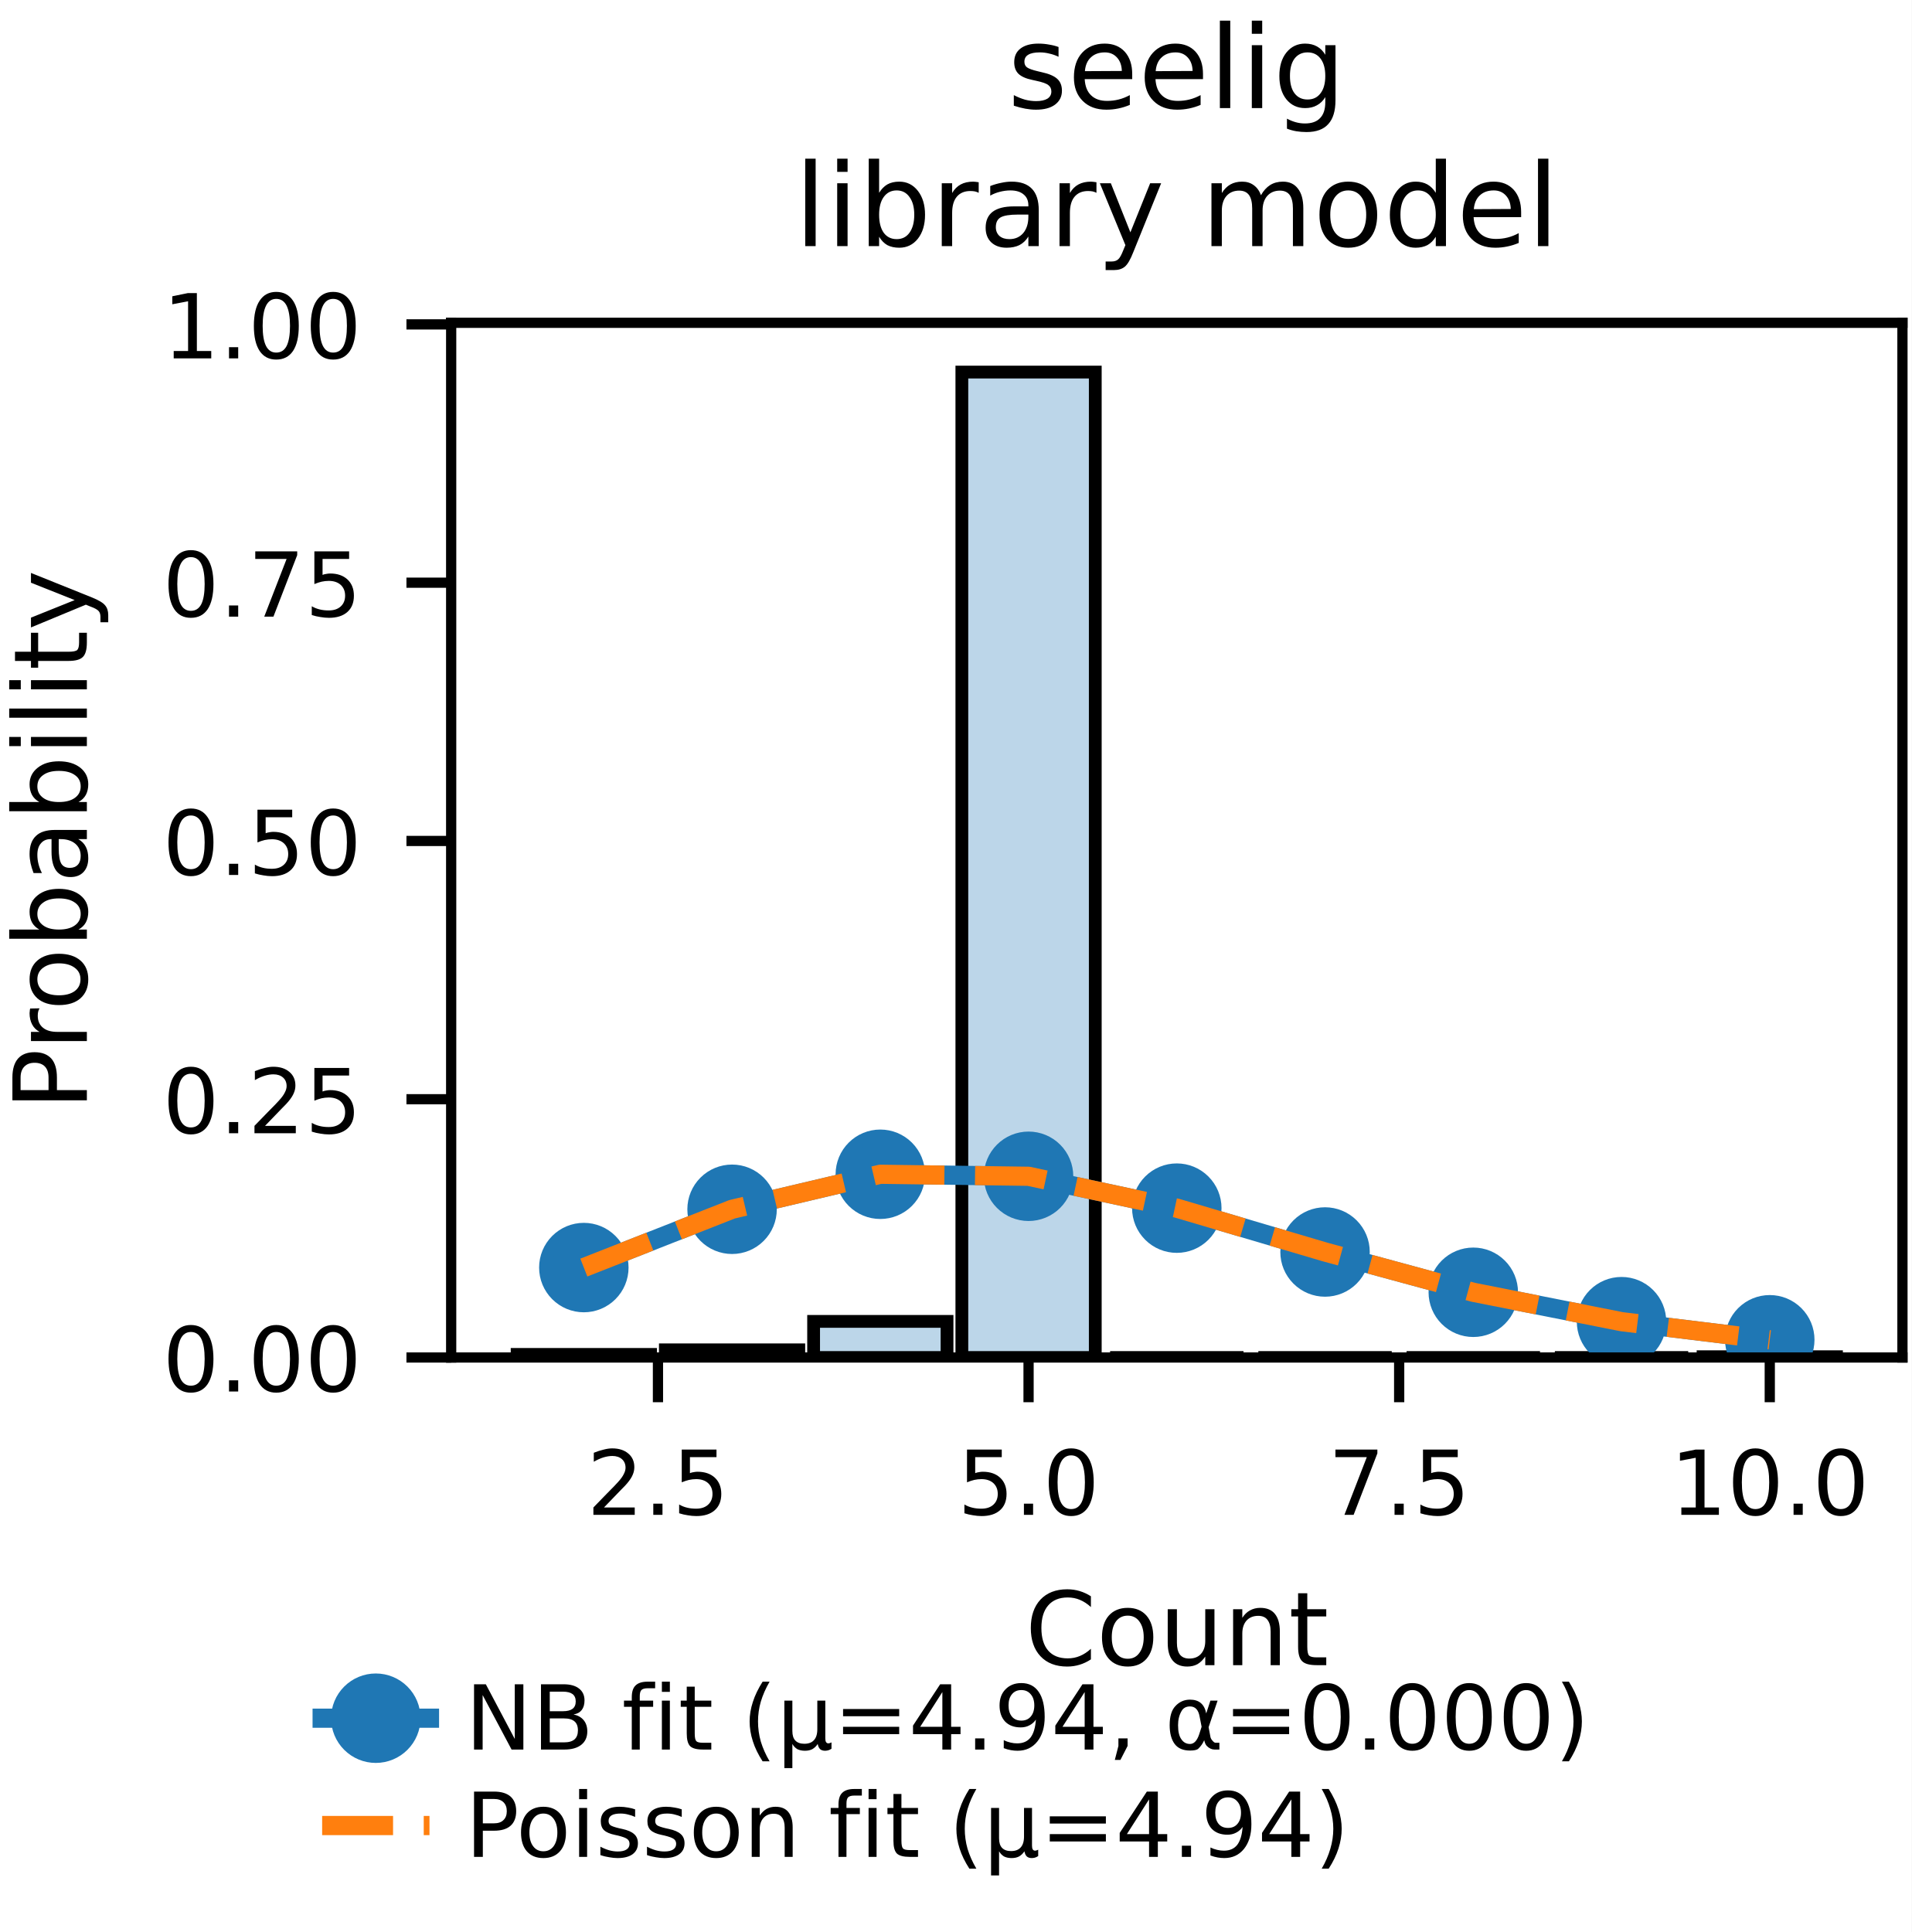
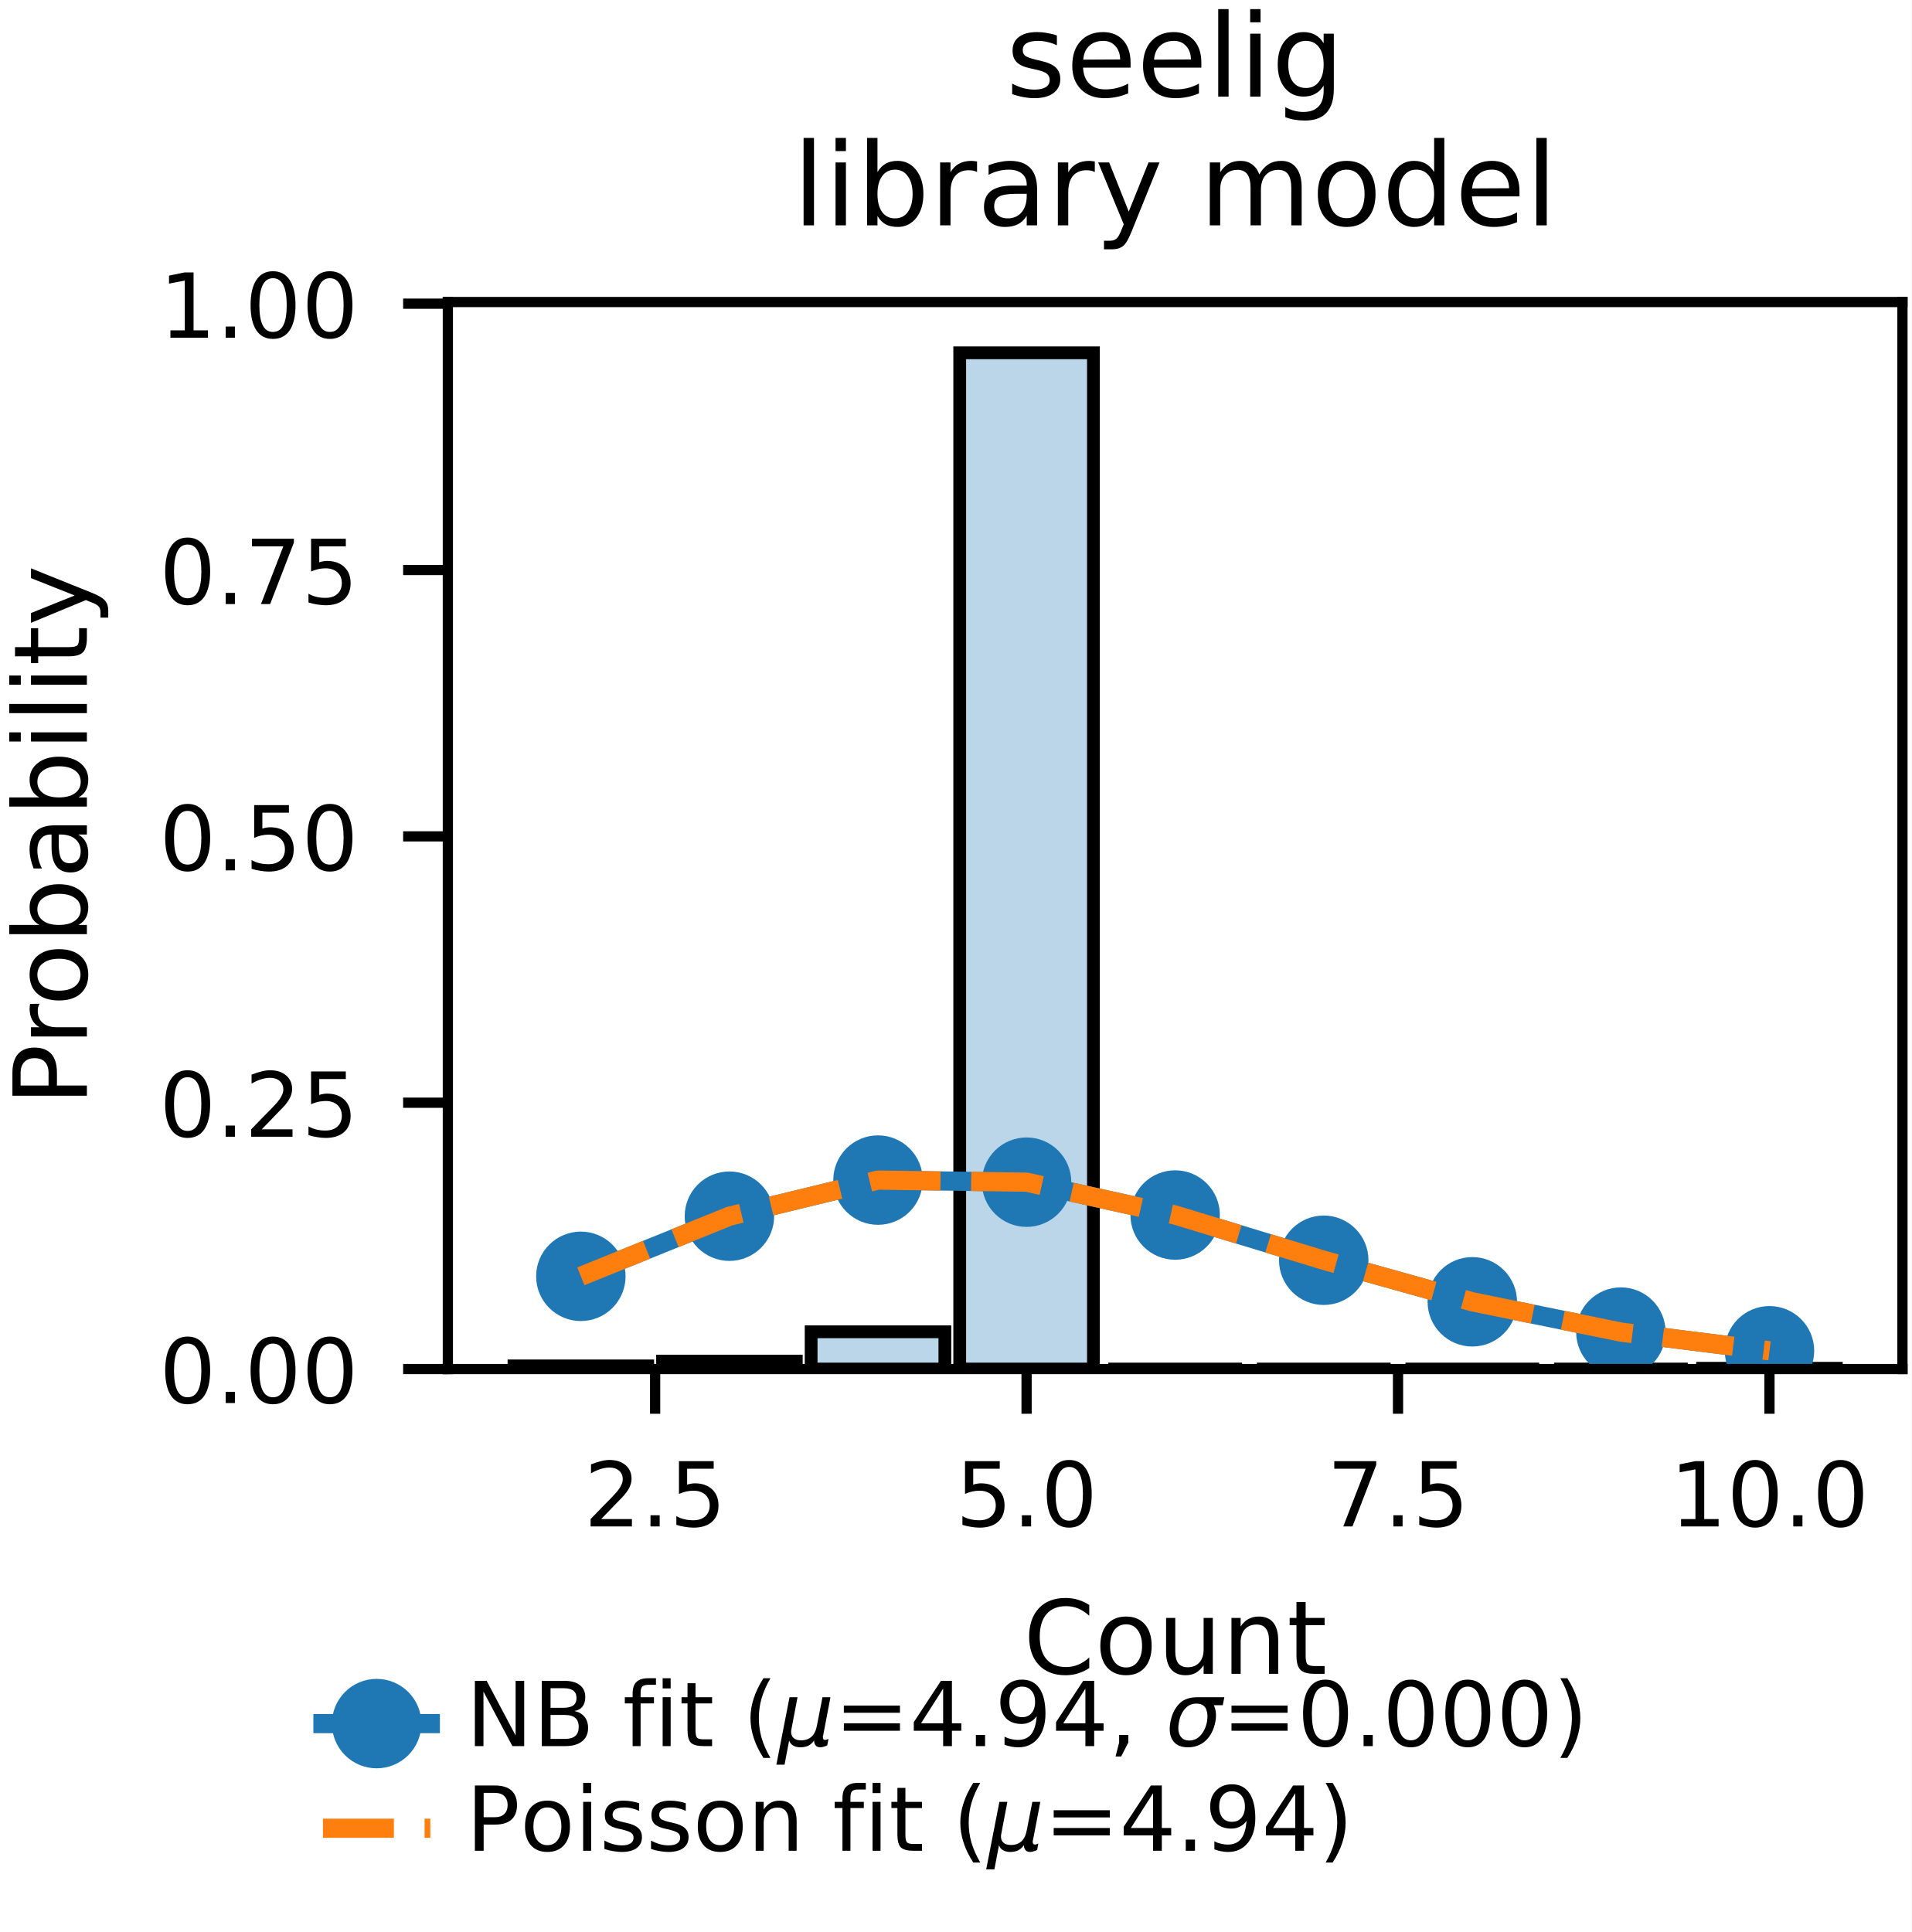
<svg xmlns="http://www.w3.org/2000/svg" xmlns:xlink="http://www.w3.org/1999/xlink" width="149.6pt" height="151.2pt" viewBox="0 0 149.6 151.2" version="1.1">
  <defs>
    <style type="text/css">*{stroke-linejoin: round; stroke-linecap: butt}</style>
  </defs>
  <g id="figure_1">
    <g id="patch_1">
      <path d="M 0 151.2  L 149.6 151.2  L 149.6 0  L 0 0  z " style="fill: #ffffff" />
    </g>
    <g id="axes_1">
      <g id="patch_2">
-         <path d="M 35.307 106.239  L 148.88 106.239  L 148.88 25.262  L 35.307 25.262  z " style="fill: #ffffff" />
+         <path d="M 35.048 107.143  L 148.88 107.143  L 148.88 23.637  L 35.048 23.637  z " style="fill: #ffffff" />
      </g>
      <g id="patch_3">
-         <path d="M 40.469 106.239  L 50.91 106.239  L 50.91 105.998  L 40.469 105.998  z " clip-path="url(#p559c40b869)" style="fill: #1f77b4; fill-opacity: 0.3; stroke: #000000; stroke-linejoin: miter" />
+         <path d="M 40.223 107.143  L 50.687 107.143  L 50.687 106.895  L 40.223 106.895  z " clip-path="url(#pb3fb53179b)" style="fill: #1f77b4; fill-opacity: 0.3; stroke: #000000; stroke-linejoin: miter" />
      </g>
      <g id="patch_4">
-         <path d="M 52.07 106.239  L 62.511 106.239  L 62.511 105.637  L 52.07 105.637  z " clip-path="url(#p559c40b869)" style="fill: #1f77b4; fill-opacity: 0.3; stroke: #000000; stroke-linejoin: miter" />
+         <path d="M 51.85 107.143  L 62.315 107.143  L 62.315 106.522  L 51.85 106.522  z " clip-path="url(#pb3fb53179b)" style="fill: #1f77b4; fill-opacity: 0.3; stroke: #000000; stroke-linejoin: miter" />
      </g>
      <g id="patch_5">
-         <path d="M 63.671 106.239  L 74.112 106.239  L 74.112 103.412  L 63.671 103.412  z " clip-path="url(#p559c40b869)" style="fill: #1f77b4; fill-opacity: 0.3; stroke: #000000; stroke-linejoin: miter" />
+         <path d="M 63.477 107.143  L 73.942 107.143  L 73.942 104.227  L 63.477 104.227  z " clip-path="url(#pb3fb53179b)" style="fill: #1f77b4; fill-opacity: 0.3; stroke: #000000; stroke-linejoin: miter" />
      </g>
      <g id="patch_6">
-         <path d="M 75.272 106.239  L 85.713 106.239  L 85.713 29.118  L 75.272 29.118  z " clip-path="url(#p559c40b869)" style="fill: #1f77b4; fill-opacity: 0.3; stroke: #000000; stroke-linejoin: miter" />
+         <path d="M 75.105 107.143  L 85.569 107.143  L 85.569 27.613  L 75.105 27.613  z " clip-path="url(#pb3fb53179b)" style="fill: #1f77b4; fill-opacity: 0.3; stroke: #000000; stroke-linejoin: miter" />
      </g>
      <g id="patch_7">
-         <path d="M 86.873 106.239  L 97.314 106.239  L 97.314 106.239  L 86.873 106.239  z " clip-path="url(#p559c40b869)" style="fill: #1f77b4; fill-opacity: 0.3; stroke: #000000; stroke-linejoin: miter" />
+         <path d="M 86.732 107.143  L 97.197 107.143  L 97.197 107.143  L 86.732 107.143  z " clip-path="url(#pb3fb53179b)" style="fill: #1f77b4; fill-opacity: 0.3; stroke: #000000; stroke-linejoin: miter" />
      </g>
      <g id="patch_8">
-         <path d="M 98.474 106.239  L 108.915 106.239  L 108.915 106.239  L 98.474 106.239  z " clip-path="url(#p559c40b869)" style="fill: #1f77b4; fill-opacity: 0.3; stroke: #000000; stroke-linejoin: miter" />
+         <path d="M 98.359 107.143  L 108.824 107.143  L 108.824 107.143  L 98.359 107.143  z " clip-path="url(#pb3fb53179b)" style="fill: #1f77b4; fill-opacity: 0.3; stroke: #000000; stroke-linejoin: miter" />
      </g>
      <g id="patch_9">
-         <path d="M 110.075 106.239  L 120.516 106.239  L 120.516 106.239  L 110.075 106.239  z " clip-path="url(#p559c40b869)" style="fill: #1f77b4; fill-opacity: 0.3; stroke: #000000; stroke-linejoin: miter" />
+         <path d="M 109.987 107.143  L 120.451 107.143  L 120.451 107.143  L 109.987 107.143  z " clip-path="url(#pb3fb53179b)" style="fill: #1f77b4; fill-opacity: 0.3; stroke: #000000; stroke-linejoin: miter" />
      </g>
      <g id="patch_10">
-         <path d="M 121.676 106.239  L 132.117 106.239  L 132.117 106.239  L 121.676 106.239  z " clip-path="url(#p559c40b869)" style="fill: #1f77b4; fill-opacity: 0.3; stroke: #000000; stroke-linejoin: miter" />
+         <path d="M 121.614 107.143  L 132.079 107.143  L 132.079 107.143  L 121.614 107.143  z " clip-path="url(#pb3fb53179b)" style="fill: #1f77b4; fill-opacity: 0.3; stroke: #000000; stroke-linejoin: miter" />
      </g>
      <g id="patch_11">
-         <path d="M 133.277 106.239  L 143.718 106.239  L 143.718 106.179  L 133.277 106.179  z " clip-path="url(#p559c40b869)" style="fill: #1f77b4; fill-opacity: 0.3; stroke: #000000; stroke-linejoin: miter" />
+         <path d="M 133.241 107.143  L 143.706 107.143  L 143.706 107.081  L 133.241 107.081  z " clip-path="url(#pb3fb53179b)" style="fill: #1f77b4; fill-opacity: 0.3; stroke: #000000; stroke-linejoin: miter" />
      </g>
      <g id="matplotlib.axis_1">
        <g id="xtick_1">
          <g id="line2d_1">
            <defs>
-               <path id="m3c80a88681" d="M 0 0  L 0 3.5  " style="stroke: #000000; stroke-width: 0.8" />
+               <path id="me392902aa9" d="M 0 0  L 0 3.5  " style="stroke: #000000; stroke-width: 0.8" />
            </defs>
            <g>
-               <use xlink:href="#m3c80a88681" x="51.49" y="106.239" style="stroke: #000000; stroke-width: 0.8" />
+               <use xlink:href="#me392902aa9" x="51.269" y="107.143" style="stroke: #000000; stroke-width: 0.8" />
            </g>
          </g>
          <g id="text_1">
-             <text style="font-size: 7px; font-family: 'DejaVu Sans', 'Bitstream Vera Sans', 'Computer Modern Sans Serif', 'Lucida Grande', 'Verdana', 'Geneva', 'Lucid', 'Arial', 'Helvetica', 'Avant Garde', sans-serif; text-anchor: middle" x="51.49" y="118.557" transform="rotate(-0 51.48991 118.5573)">2.5</text>
+             <text style="font-size: 7px; font-family: 'DejaVu Sans', 'Bitstream Vera Sans', 'Computer Modern Sans Serif', 'Lucida Grande', 'Verdana', 'Geneva', 'Lucid', 'Arial', 'Helvetica', 'Avant Garde', sans-serif; text-anchor: middle" x="51.269" y="119.462" transform="rotate(-0 51.26856 119.4617)">2.5</text>
          </g>
        </g>
        <g id="xtick_2">
          <g id="line2d_2">
            <g>
-               <use xlink:href="#m3c80a88681" x="80.492" y="106.239" style="stroke: #000000; stroke-width: 0.8" />
+               <use xlink:href="#me392902aa9" x="80.337" y="107.143" style="stroke: #000000; stroke-width: 0.8" />
            </g>
          </g>
          <g id="text_2">
-             <text style="font-size: 7px; font-family: 'DejaVu Sans', 'Bitstream Vera Sans', 'Computer Modern Sans Serif', 'Lucida Grande', 'Verdana', 'Geneva', 'Lucid', 'Arial', 'Helvetica', 'Avant Garde', sans-serif; text-anchor: middle" x="80.492" y="118.557" transform="rotate(-0 80.49232 118.5573)">5.0</text>
+             <text style="font-size: 7px; font-family: 'DejaVu Sans', 'Bitstream Vera Sans', 'Computer Modern Sans Serif', 'Lucida Grande', 'Verdana', 'Geneva', 'Lucid', 'Arial', 'Helvetica', 'Avant Garde', sans-serif; text-anchor: middle" x="80.337" y="119.462" transform="rotate(-0 80.33689 119.4617)">5.0</text>
          </g>
        </g>
        <g id="xtick_3">
          <g id="line2d_3">
            <g>
-               <use xlink:href="#m3c80a88681" x="109.495" y="106.239" style="stroke: #000000; stroke-width: 0.8" />
+               <use xlink:href="#me392902aa9" x="109.405" y="107.143" style="stroke: #000000; stroke-width: 0.8" />
            </g>
          </g>
          <g id="text_3">
-             <text style="font-size: 7px; font-family: 'DejaVu Sans', 'Bitstream Vera Sans', 'Computer Modern Sans Serif', 'Lucida Grande', 'Verdana', 'Geneva', 'Lucid', 'Arial', 'Helvetica', 'Avant Garde', sans-serif; text-anchor: middle" x="109.495" y="118.557" transform="rotate(-0 109.4947 118.5573)">7.5</text>
+             <text style="font-size: 7px; font-family: 'DejaVu Sans', 'Bitstream Vera Sans', 'Computer Modern Sans Serif', 'Lucida Grande', 'Verdana', 'Geneva', 'Lucid', 'Arial', 'Helvetica', 'Avant Garde', sans-serif; text-anchor: middle" x="109.405" y="119.462" transform="rotate(-0 109.4052 119.4617)">7.5</text>
          </g>
        </g>
        <g id="xtick_4">
          <g id="line2d_4">
            <g>
-               <use xlink:href="#m3c80a88681" x="138.497" y="106.239" style="stroke: #000000; stroke-width: 0.8" />
+               <use xlink:href="#me392902aa9" x="138.474" y="107.143" style="stroke: #000000; stroke-width: 0.8" />
            </g>
          </g>
          <g id="text_4">
-             <text style="font-size: 7px; font-family: 'DejaVu Sans', 'Bitstream Vera Sans', 'Computer Modern Sans Serif', 'Lucida Grande', 'Verdana', 'Geneva', 'Lucid', 'Arial', 'Helvetica', 'Avant Garde', sans-serif; text-anchor: middle" x="138.497" y="118.557" transform="rotate(-0 138.4971 118.5573)">10.0</text>
+             <text style="font-size: 7px; font-family: 'DejaVu Sans', 'Bitstream Vera Sans', 'Computer Modern Sans Serif', 'Lucida Grande', 'Verdana', 'Geneva', 'Lucid', 'Arial', 'Helvetica', 'Avant Garde', sans-serif; text-anchor: middle" x="138.474" y="119.462" transform="rotate(-0 138.4735 119.4617)">10.0</text>
          </g>
        </g>
        <g id="text_5">
-           <text style="font-size: 8px; font-family: 'DejaVu Sans', 'Bitstream Vera Sans', 'Computer Modern Sans Serif', 'Lucida Grande', 'Verdana', 'Geneva', 'Lucid', 'Arial', 'Helvetica', 'Avant Garde', sans-serif; text-anchor: middle" x="92.093" y="130.317" transform="rotate(-0 92.09328 130.317)">Count</text>
+           <text style="font-size: 8px; font-family: 'DejaVu Sans', 'Bitstream Vera Sans', 'Computer Modern Sans Serif', 'Lucida Grande', 'Verdana', 'Geneva', 'Lucid', 'Arial', 'Helvetica', 'Avant Garde', sans-serif; text-anchor: middle" x="91.964" y="130.996" transform="rotate(-0 91.96422 130.9963)">Count</text>
        </g>
      </g>
      <g id="matplotlib.axis_2">
        <g id="ytick_1">
          <g id="line2d_5">
            <defs>
-               <path id="ma1c10099c9" d="M 0 0  L -3.5 0  " style="stroke: #000000; stroke-width: 0.8" />
+               <path id="m2f3c88422f" d="M 0 0  L -3.5 0  " style="stroke: #000000; stroke-width: 0.8" />
            </defs>
            <g>
-               <use xlink:href="#ma1c10099c9" x="35.307" y="106.239" style="stroke: #000000; stroke-width: 0.8" />
+               <use xlink:href="#m2f3c88422f" x="35.048" y="107.143" style="stroke: #000000; stroke-width: 0.8" />
            </g>
          </g>
          <g id="text_6">
-             <text style="font-size: 7px; font-family: 'DejaVu Sans', 'Bitstream Vera Sans', 'Computer Modern Sans Serif', 'Lucida Grande', 'Verdana', 'Geneva', 'Lucid', 'Arial', 'Helvetica', 'Avant Garde', sans-serif; text-anchor: end" x="28.307" y="108.898" transform="rotate(-0 28.30656 108.8981)">0.00</text>
+             <text style="font-size: 7px; font-family: 'DejaVu Sans', 'Bitstream Vera Sans', 'Computer Modern Sans Serif', 'Lucida Grande', 'Verdana', 'Geneva', 'Lucid', 'Arial', 'Helvetica', 'Avant Garde', sans-serif; text-anchor: end" x="28.048" y="109.802" transform="rotate(-0 28.04844 109.8023)">0.00</text>
          </g>
        </g>
        <g id="ytick_2">
          <g id="line2d_6">
            <g>
-               <use xlink:href="#ma1c10099c9" x="35.307" y="86.026" style="stroke: #000000; stroke-width: 0.8" />
+               <use xlink:href="#m2f3c88422f" x="35.048" y="86.299" style="stroke: #000000; stroke-width: 0.8" />
            </g>
          </g>
          <g id="text_7">
-             <text style="font-size: 7px; font-family: 'DejaVu Sans', 'Bitstream Vera Sans', 'Computer Modern Sans Serif', 'Lucida Grande', 'Verdana', 'Geneva', 'Lucid', 'Arial', 'Helvetica', 'Avant Garde', sans-serif; text-anchor: end" x="28.307" y="88.685" transform="rotate(-0 28.30656 88.68542)">0.25</text>
+             <text style="font-size: 7px; font-family: 'DejaVu Sans', 'Bitstream Vera Sans', 'Computer Modern Sans Serif', 'Lucida Grande', 'Verdana', 'Geneva', 'Lucid', 'Arial', 'Helvetica', 'Avant Garde', sans-serif; text-anchor: end" x="28.048" y="88.958" transform="rotate(-0 28.04844 88.95829)">0.25</text>
          </g>
        </g>
        <g id="ytick_3">
          <g id="line2d_7">
            <g>
-               <use xlink:href="#ma1c10099c9" x="35.307" y="65.814" style="stroke: #000000; stroke-width: 0.8" />
+               <use xlink:href="#m2f3c88422f" x="35.048" y="65.455" style="stroke: #000000; stroke-width: 0.8" />
            </g>
          </g>
          <g id="text_8">
-             <text style="font-size: 7px; font-family: 'DejaVu Sans', 'Bitstream Vera Sans', 'Computer Modern Sans Serif', 'Lucida Grande', 'Verdana', 'Geneva', 'Lucid', 'Arial', 'Helvetica', 'Avant Garde', sans-serif; text-anchor: end" x="28.307" y="68.473" transform="rotate(-0 28.30656 68.47276)">0.50</text>
+             <text style="font-size: 7px; font-family: 'DejaVu Sans', 'Bitstream Vera Sans', 'Computer Modern Sans Serif', 'Lucida Grande', 'Verdana', 'Geneva', 'Lucid', 'Arial', 'Helvetica', 'Avant Garde', sans-serif; text-anchor: end" x="28.048" y="68.114" transform="rotate(-0 28.04844 68.11431)">0.50</text>
          </g>
        </g>
        <g id="ytick_4">
          <g id="line2d_8">
            <g>
-               <use xlink:href="#ma1c10099c9" x="35.307" y="45.601" style="stroke: #000000; stroke-width: 0.8" />
+               <use xlink:href="#m2f3c88422f" x="35.048" y="44.611" style="stroke: #000000; stroke-width: 0.8" />
            </g>
          </g>
          <g id="text_9">
-             <text style="font-size: 7px; font-family: 'DejaVu Sans', 'Bitstream Vera Sans', 'Computer Modern Sans Serif', 'Lucida Grande', 'Verdana', 'Geneva', 'Lucid', 'Arial', 'Helvetica', 'Avant Garde', sans-serif; text-anchor: end" x="28.307" y="48.26" transform="rotate(-0 28.30656 48.2601)">0.75</text>
+             <text style="font-size: 7px; font-family: 'DejaVu Sans', 'Bitstream Vera Sans', 'Computer Modern Sans Serif', 'Lucida Grande', 'Verdana', 'Geneva', 'Lucid', 'Arial', 'Helvetica', 'Avant Garde', sans-serif; text-anchor: end" x="28.048" y="47.27" transform="rotate(-0 28.04844 47.27033)">0.75</text>
          </g>
        </g>
        <g id="ytick_5">
          <g id="line2d_9">
            <g>
-               <use xlink:href="#ma1c10099c9" x="35.307" y="25.388" style="stroke: #000000; stroke-width: 0.8" />
+               <use xlink:href="#m2f3c88422f" x="35.048" y="23.767" style="stroke: #000000; stroke-width: 0.8" />
            </g>
          </g>
          <g id="text_10">
-             <text style="font-size: 7px; font-family: 'DejaVu Sans', 'Bitstream Vera Sans', 'Computer Modern Sans Serif', 'Lucida Grande', 'Verdana', 'Geneva', 'Lucid', 'Arial', 'Helvetica', 'Avant Garde', sans-serif; text-anchor: end" x="28.307" y="28.047" transform="rotate(-0 28.30656 28.04744)">1.00</text>
+             <text style="font-size: 7px; font-family: 'DejaVu Sans', 'Bitstream Vera Sans', 'Computer Modern Sans Serif', 'Lucida Grande', 'Verdana', 'Geneva', 'Lucid', 'Arial', 'Helvetica', 'Avant Garde', sans-serif; text-anchor: end" x="28.048" y="26.426" transform="rotate(-0 28.04844 26.42635)">1.00</text>
          </g>
        </g>
        <g id="text_11">
-           <text style="font-size: 8px; font-family: 'DejaVu Sans', 'Bitstream Vera Sans', 'Computer Modern Sans Serif', 'Lucida Grande', 'Verdana', 'Geneva', 'Lucid', 'Arial', 'Helvetica', 'Avant Garde', sans-serif; text-anchor: middle" x="6.799" y="65.75" transform="rotate(-90 6.79875 65.75042)">Probability</text>
+           <text style="font-size: 8px; font-family: 'DejaVu Sans', 'Bitstream Vera Sans', 'Computer Modern Sans Serif', 'Lucida Grande', 'Verdana', 'Geneva', 'Lucid', 'Arial', 'Helvetica', 'Avant Garde', sans-serif; text-anchor: middle" x="6.799" y="65.39" transform="rotate(-90 6.79875 65.38972)">Probability</text>
        </g>
      </g>
      <g id="line2d_10">
-         <path d="M 45.689 99.201  L 57.29 94.639  L 68.891 91.899  L 80.492 92.057  L 92.093 94.55  L 103.694 97.982  L 115.295 101.135  L 126.896 103.435  L 138.497 104.852  " clip-path="url(#p559c40b869)" style="fill: none; stroke: #1f77b4; stroke-width: 1.5; stroke-linecap: square" />
+         <path d="M 45.455 99.886  L 57.082 95.181  L 68.71 92.355  L 80.337 92.518  L 91.964 95.089  L 103.592 98.628  L 115.219 101.88  L 126.846 104.251  L 138.474 105.713  " clip-path="url(#pb3fb53179b)" style="fill: none; stroke: #1f77b4; stroke-width: 1.5; stroke-linecap: square" />
        <defs>
-           <path id="md584dcc940" d="M 0 3  C 0.796 3 1.559 2.684 2.121 2.121  C 2.684 1.559 3 0.796 3 0  C 3 -0.796 2.684 -1.559 2.121 -2.121  C 1.559 -2.684 0.796 -3 0 -3  C -0.796 -3 -1.559 -2.684 -2.121 -2.121  C -2.684 -1.559 -3 -0.796 -3 0  C -3 0.796 -2.684 1.559 -2.121 2.121  C -1.559 2.684 -0.796 3 0 3  z " style="stroke: #1f77b4" />
+           <path id="m0408f76d7e" d="M 0 3  C 0.796 3 1.559 2.684 2.121 2.121  C 2.684 1.559 3 0.796 3 0  C 3 -0.796 2.684 -1.559 2.121 -2.121  C 1.559 -2.684 0.796 -3 0 -3  C -0.796 -3 -1.559 -2.684 -2.121 -2.121  C -2.684 -1.559 -3 -0.796 -3 0  C -3 0.796 -2.684 1.559 -2.121 2.121  C -1.559 2.684 -0.796 3 0 3  z " style="stroke: #1f77b4" />
        </defs>
-         <g clip-path="url(#p559c40b869)">
-           <use xlink:href="#md584dcc940" x="45.689" y="99.201" style="fill: #1f77b4; stroke: #1f77b4" />
-           <use xlink:href="#md584dcc940" x="57.29" y="94.639" style="fill: #1f77b4; stroke: #1f77b4" />
-           <use xlink:href="#md584dcc940" x="68.891" y="91.899" style="fill: #1f77b4; stroke: #1f77b4" />
-           <use xlink:href="#md584dcc940" x="80.492" y="92.057" style="fill: #1f77b4; stroke: #1f77b4" />
-           <use xlink:href="#md584dcc940" x="92.093" y="94.55" style="fill: #1f77b4; stroke: #1f77b4" />
-           <use xlink:href="#md584dcc940" x="103.694" y="97.982" style="fill: #1f77b4; stroke: #1f77b4" />
-           <use xlink:href="#md584dcc940" x="115.295" y="101.135" style="fill: #1f77b4; stroke: #1f77b4" />
-           <use xlink:href="#md584dcc940" x="126.896" y="103.435" style="fill: #1f77b4; stroke: #1f77b4" />
-           <use xlink:href="#md584dcc940" x="138.497" y="104.852" style="fill: #1f77b4; stroke: #1f77b4" />
+         <g clip-path="url(#pb3fb53179b)">
+           <use xlink:href="#m0408f76d7e" x="45.455" y="99.886" style="fill: #1f77b4; stroke: #1f77b4" />
+           <use xlink:href="#m0408f76d7e" x="57.082" y="95.181" style="fill: #1f77b4; stroke: #1f77b4" />
+           <use xlink:href="#m0408f76d7e" x="68.71" y="92.355" style="fill: #1f77b4; stroke: #1f77b4" />
+           <use xlink:href="#m0408f76d7e" x="80.337" y="92.518" style="fill: #1f77b4; stroke: #1f77b4" />
+           <use xlink:href="#m0408f76d7e" x="91.964" y="95.089" style="fill: #1f77b4; stroke: #1f77b4" />
+           <use xlink:href="#m0408f76d7e" x="103.592" y="98.628" style="fill: #1f77b4; stroke: #1f77b4" />
+           <use xlink:href="#m0408f76d7e" x="115.219" y="101.88" style="fill: #1f77b4; stroke: #1f77b4" />
+           <use xlink:href="#m0408f76d7e" x="126.846" y="104.251" style="fill: #1f77b4; stroke: #1f77b4" />
+           <use xlink:href="#m0408f76d7e" x="138.474" y="105.713" style="fill: #1f77b4; stroke: #1f77b4" />
        </g>
      </g>
      <g id="line2d_11">
-         <path d="M 45.689 99.201  L 57.29 94.639  L 68.891 91.899  L 80.492 92.057  L 92.093 94.55  L 103.694 97.982  L 115.295 101.135  L 126.896 103.435  L 138.497 104.852  " clip-path="url(#p559c40b869)" style="fill: none; stroke-dasharray: 5.55,2.4; stroke-dashoffset: 0; stroke: #ff7f0e; stroke-width: 1.5" />
+         <path d="M 45.455 99.886  L 57.082 95.181  L 68.71 92.355  L 80.337 92.518  L 91.964 95.089  L 103.592 98.628  L 115.219 101.88  L 126.846 104.251  L 138.474 105.713  " clip-path="url(#pb3fb53179b)" style="fill: none; stroke-dasharray: 5.55,2.4; stroke-dashoffset: 0; stroke: #ff7f0e; stroke-width: 1.5" />
      </g>
      <g id="patch_12">
-         <path d="M 35.307 106.239  L 35.307 25.262  " style="fill: none; stroke: #000000; stroke-width: 0.8; stroke-linejoin: miter; stroke-linecap: square" />
+         <path d="M 35.048 107.143  L 35.048 23.637  " style="fill: none; stroke: #000000; stroke-width: 0.8; stroke-linejoin: miter; stroke-linecap: square" />
      </g>
      <g id="patch_13">
-         <path d="M 148.88 106.239  L 148.88 25.262  " style="fill: none; stroke: #000000; stroke-width: 0.8; stroke-linejoin: miter; stroke-linecap: square" />
+         <path d="M 148.88 107.143  L 148.88 23.637  " style="fill: none; stroke: #000000; stroke-width: 0.8; stroke-linejoin: miter; stroke-linecap: square" />
      </g>
      <g id="patch_14">
-         <path d="M 35.307 106.239  L 148.88 106.239  " style="fill: none; stroke: #000000; stroke-width: 0.8; stroke-linejoin: miter; stroke-linecap: square" />
+         <path d="M 35.048 107.143  L 148.88 107.143  " style="fill: none; stroke: #000000; stroke-width: 0.8; stroke-linejoin: miter; stroke-linecap: square" />
      </g>
      <g id="patch_15">
-         <path d="M 35.307 25.262  L 148.88 25.262  " style="fill: none; stroke: #000000; stroke-width: 0.8; stroke-linejoin: miter; stroke-linecap: square" />
+         <path d="M 35.048 23.637  L 148.88 23.637  " style="fill: none; stroke: #000000; stroke-width: 0.8; stroke-linejoin: miter; stroke-linecap: square" />
      </g>
      <g id="text_12">
-         <text style="font-size: 9px; font-family: 'DejaVu Sans', 'Bitstream Vera Sans', 'Computer Modern Sans Serif', 'Lucida Grande', 'Verdana', 'Geneva', 'Lucid', 'Arial', 'Helvetica', 'Avant Garde', sans-serif" transform="translate(78.85414 8.459473)">seelig</text>
-         <text style="font-size: 9px; font-family: 'DejaVu Sans', 'Bitstream Vera Sans', 'Computer Modern Sans Serif', 'Lucida Grande', 'Verdana', 'Geneva', 'Lucid', 'Arial', 'Helvetica', 'Avant Garde', sans-serif" transform="translate(62.1725 19.26193)">library model</text>
+         <text style="font-size: 9px; font-family: 'DejaVu Sans', 'Bitstream Vera Sans', 'Computer Modern Sans Serif', 'Lucida Grande', 'Verdana', 'Geneva', 'Lucid', 'Arial', 'Helvetica', 'Avant Garde', sans-serif" transform="translate(78.72508 7.558594)">seelig</text>
+         <text style="font-size: 9px; font-family: 'DejaVu Sans', 'Bitstream Vera Sans', 'Computer Modern Sans Serif', 'Lucida Grande', 'Verdana', 'Geneva', 'Lucid', 'Arial', 'Helvetica', 'Avant Garde', sans-serif" transform="translate(62.04344 17.63662)">library model</text>
      </g>
    </g>
    <g id="legend_1">
      <g id="line2d_12">
-         <path d="M 25.21 134.468  L 29.41 134.468  L 33.61 134.468  " style="fill: none; stroke: #1f77b4; stroke-width: 1.5; stroke-linecap: square" />
+         <path d="M 25.275 134.89  L 29.475 134.89  L 33.675 134.89  " style="fill: none; stroke: #1f77b4; stroke-width: 1.5; stroke-linecap: square" />
        <g>
-           <use xlink:href="#md584dcc940" x="29.41" y="134.468" style="fill: #1f77b4; stroke: #1f77b4" />
+           <use xlink:href="#m0408f76d7e" x="29.475" y="134.89" style="fill: #1f77b4; stroke: #1f77b4" />
        </g>
      </g>
      <g id="text_13">
-         <text style="font-size: 7px; font-family: 'DejaVu Sans', 'Bitstream Vera Sans', 'Computer Modern Sans Serif', 'Lucida Grande', 'Verdana', 'Geneva', 'Lucid', 'Arial', 'Helvetica', 'Avant Garde', sans-serif; text-anchor: start" x="36.41" y="136.918" transform="rotate(-0 36.41047 136.9178)">NB fit (μ=4.94, α=0.000)</text>
+         <g transform="translate(36.475 137.34)">
+           <text>
+             <tspan x="0" y="-0.688" style="font-size: 7px; font-family: 'DejaVu Sans'">N</tspan>
+             <tspan x="5.236" y="-0.688" style="font-size: 7px; font-family: 'DejaVu Sans'">B</tspan>
+             <tspan x="10.039" y="-0.688" style="font-size: 7px; font-family: 'DejaVu Sans'"> </tspan>
+             <tspan x="12.264" y="-0.688" style="font-size: 7px; font-family: 'DejaVu Sans'">f</tspan>
+             <tspan x="14.728" y="-0.688" style="font-size: 7px; font-family: 'DejaVu Sans'">i</tspan>
+             <tspan x="16.673" y="-0.688" style="font-size: 7px; font-family: 'DejaVu Sans'">t</tspan>
+             <tspan x="19.417" y="-0.688" style="font-size: 7px; font-family: 'DejaVu Sans'"> </tspan>
+             <tspan x="21.643" y="-0.688" style="font-size: 7px; font-family: 'DejaVu Sans'">(</tspan>
+             <tspan x="28.827" y="-0.688" style="font-size: 7px; font-family: 'DejaVu Sans'">=</tspan>
+             <tspan x="34.692" y="-0.688" style="font-size: 7px; font-family: 'DejaVu Sans'">4</tspan>
+             <tspan x="39.146" y="-0.688" style="font-size: 7px; font-family: 'DejaVu Sans'">.</tspan>
+             <tspan x="41.371" y="-0.688" style="font-size: 7px; font-family: 'DejaVu Sans'">9</tspan>
+             <tspan x="45.825" y="-0.688" style="font-size: 7px; font-family: 'DejaVu Sans'">4</tspan>
+             <tspan x="50.278" y="-0.688" style="font-size: 7px; font-family: 'DejaVu Sans'">,</tspan>
+             <tspan x="52.503" y="-0.688" style="font-size: 7px; font-family: 'DejaVu Sans'"> </tspan>
+             <tspan x="59.165" y="-0.688" style="font-size: 7px; font-family: 'DejaVu Sans'">=</tspan>
+             <tspan x="65.03" y="-0.688" style="font-size: 7px; font-family: 'DejaVu Sans'">0</tspan>
+             <tspan x="69.484" y="-0.688" style="font-size: 7px; font-family: 'DejaVu Sans'">.</tspan>
+             <tspan x="71.709" y="-0.688" style="font-size: 7px; font-family: 'DejaVu Sans'">0</tspan>
+             <tspan x="76.163" y="-0.688" style="font-size: 7px; font-family: 'DejaVu Sans'">0</tspan>
+             <tspan x="80.616" y="-0.688" style="font-size: 7px; font-family: 'DejaVu Sans'">0</tspan>
+             <tspan x="85.07" y="-0.688" style="font-size: 7px; font-family: 'DejaVu Sans'">)</tspan>
+             <tspan x="24.374" y="-0.688" style="font-style: oblique; font-size: 7px; font-family: 'DejaVu Sans'">μ</tspan>
+             <tspan x="54.729" y="-0.688" style="font-style: oblique; font-size: 7px; font-family: 'DejaVu Sans'">σ</tspan>
+           </text>
+         </g>
      </g>
      <g id="line2d_13">
-         <path d="M 25.21 142.868  L 29.41 142.868  L 33.61 142.868  " style="fill: none; stroke-dasharray: 5.55,2.4; stroke-dashoffset: 0; stroke: #ff7f0e; stroke-width: 1.5" />
+         <path d="M 25.275 143.08  L 29.475 143.08  L 33.675 143.08  " style="fill: none; stroke-dasharray: 5.55,2.4; stroke-dashoffset: 0; stroke: #ff7f0e; stroke-width: 1.5" />
      </g>
      <g id="text_14">
-         <text style="font-size: 7px; font-family: 'DejaVu Sans', 'Bitstream Vera Sans', 'Computer Modern Sans Serif', 'Lucida Grande', 'Verdana', 'Geneva', 'Lucid', 'Arial', 'Helvetica', 'Avant Garde', sans-serif; text-anchor: start" x="36.41" y="145.318" transform="rotate(-0 36.41047 145.3184)">Poisson fit (μ=4.94)</text>
+         <g transform="translate(36.475 145.53)">
+           <text>
+             <tspan x="0" y="-0.688" style="font-size: 7px; font-family: 'DejaVu Sans'">P</tspan>
+             <tspan x="4.221" y="-0.688" style="font-size: 7px; font-family: 'DejaVu Sans'">o</tspan>
+             <tspan x="8.504" y="-0.688" style="font-size: 7px; font-family: 'DejaVu Sans'">i</tspan>
+             <tspan x="10.449" y="-0.688" style="font-size: 7px; font-family: 'DejaVu Sans'">s</tspan>
+             <tspan x="14.096" y="-0.688" style="font-size: 7px; font-family: 'DejaVu Sans'">s</tspan>
+             <tspan x="17.743" y="-0.688" style="font-size: 7px; font-family: 'DejaVu Sans'">o</tspan>
+             <tspan x="22.025" y="-0.688" style="font-size: 7px; font-family: 'DejaVu Sans'">n</tspan>
+             <tspan x="26.462" y="-0.688" style="font-size: 7px; font-family: 'DejaVu Sans'"> </tspan>
+             <tspan x="28.687" y="-0.688" style="font-size: 7px; font-family: 'DejaVu Sans'">f</tspan>
+             <tspan x="31.151" y="-0.688" style="font-size: 7px; font-family: 'DejaVu Sans'">i</tspan>
+             <tspan x="33.096" y="-0.688" style="font-size: 7px; font-family: 'DejaVu Sans'">t</tspan>
+             <tspan x="35.841" y="-0.688" style="font-size: 7px; font-family: 'DejaVu Sans'"> </tspan>
+             <tspan x="38.066" y="-0.688" style="font-size: 7px; font-family: 'DejaVu Sans'">(</tspan>
+             <tspan x="45.25" y="-0.688" style="font-size: 7px; font-family: 'DejaVu Sans'">=</tspan>
+             <tspan x="51.116" y="-0.688" style="font-size: 7px; font-family: 'DejaVu Sans'">4</tspan>
+             <tspan x="55.569" y="-0.688" style="font-size: 7px; font-family: 'DejaVu Sans'">.</tspan>
+             <tspan x="57.794" y="-0.688" style="font-size: 7px; font-family: 'DejaVu Sans'">9</tspan>
+             <tspan x="62.248" y="-0.688" style="font-size: 7px; font-family: 'DejaVu Sans'">4</tspan>
+             <tspan x="66.702" y="-0.688" style="font-size: 7px; font-family: 'DejaVu Sans'">)</tspan>
+             <tspan x="40.797" y="-0.688" style="font-style: oblique; font-size: 7px; font-family: 'DejaVu Sans'">μ</tspan>
+           </text>
+         </g>
      </g>
    </g>
  </g>
  <defs>
-     <clipPath id="p559c40b869">
-       <rect x="35.307" y="25.262" width="113.573" height="80.977" />
+     <clipPath id="pb3fb53179b">
+       <rect x="35.048" y="23.637" width="113.832" height="83.506" />
    </clipPath>
  </defs>
</svg>
